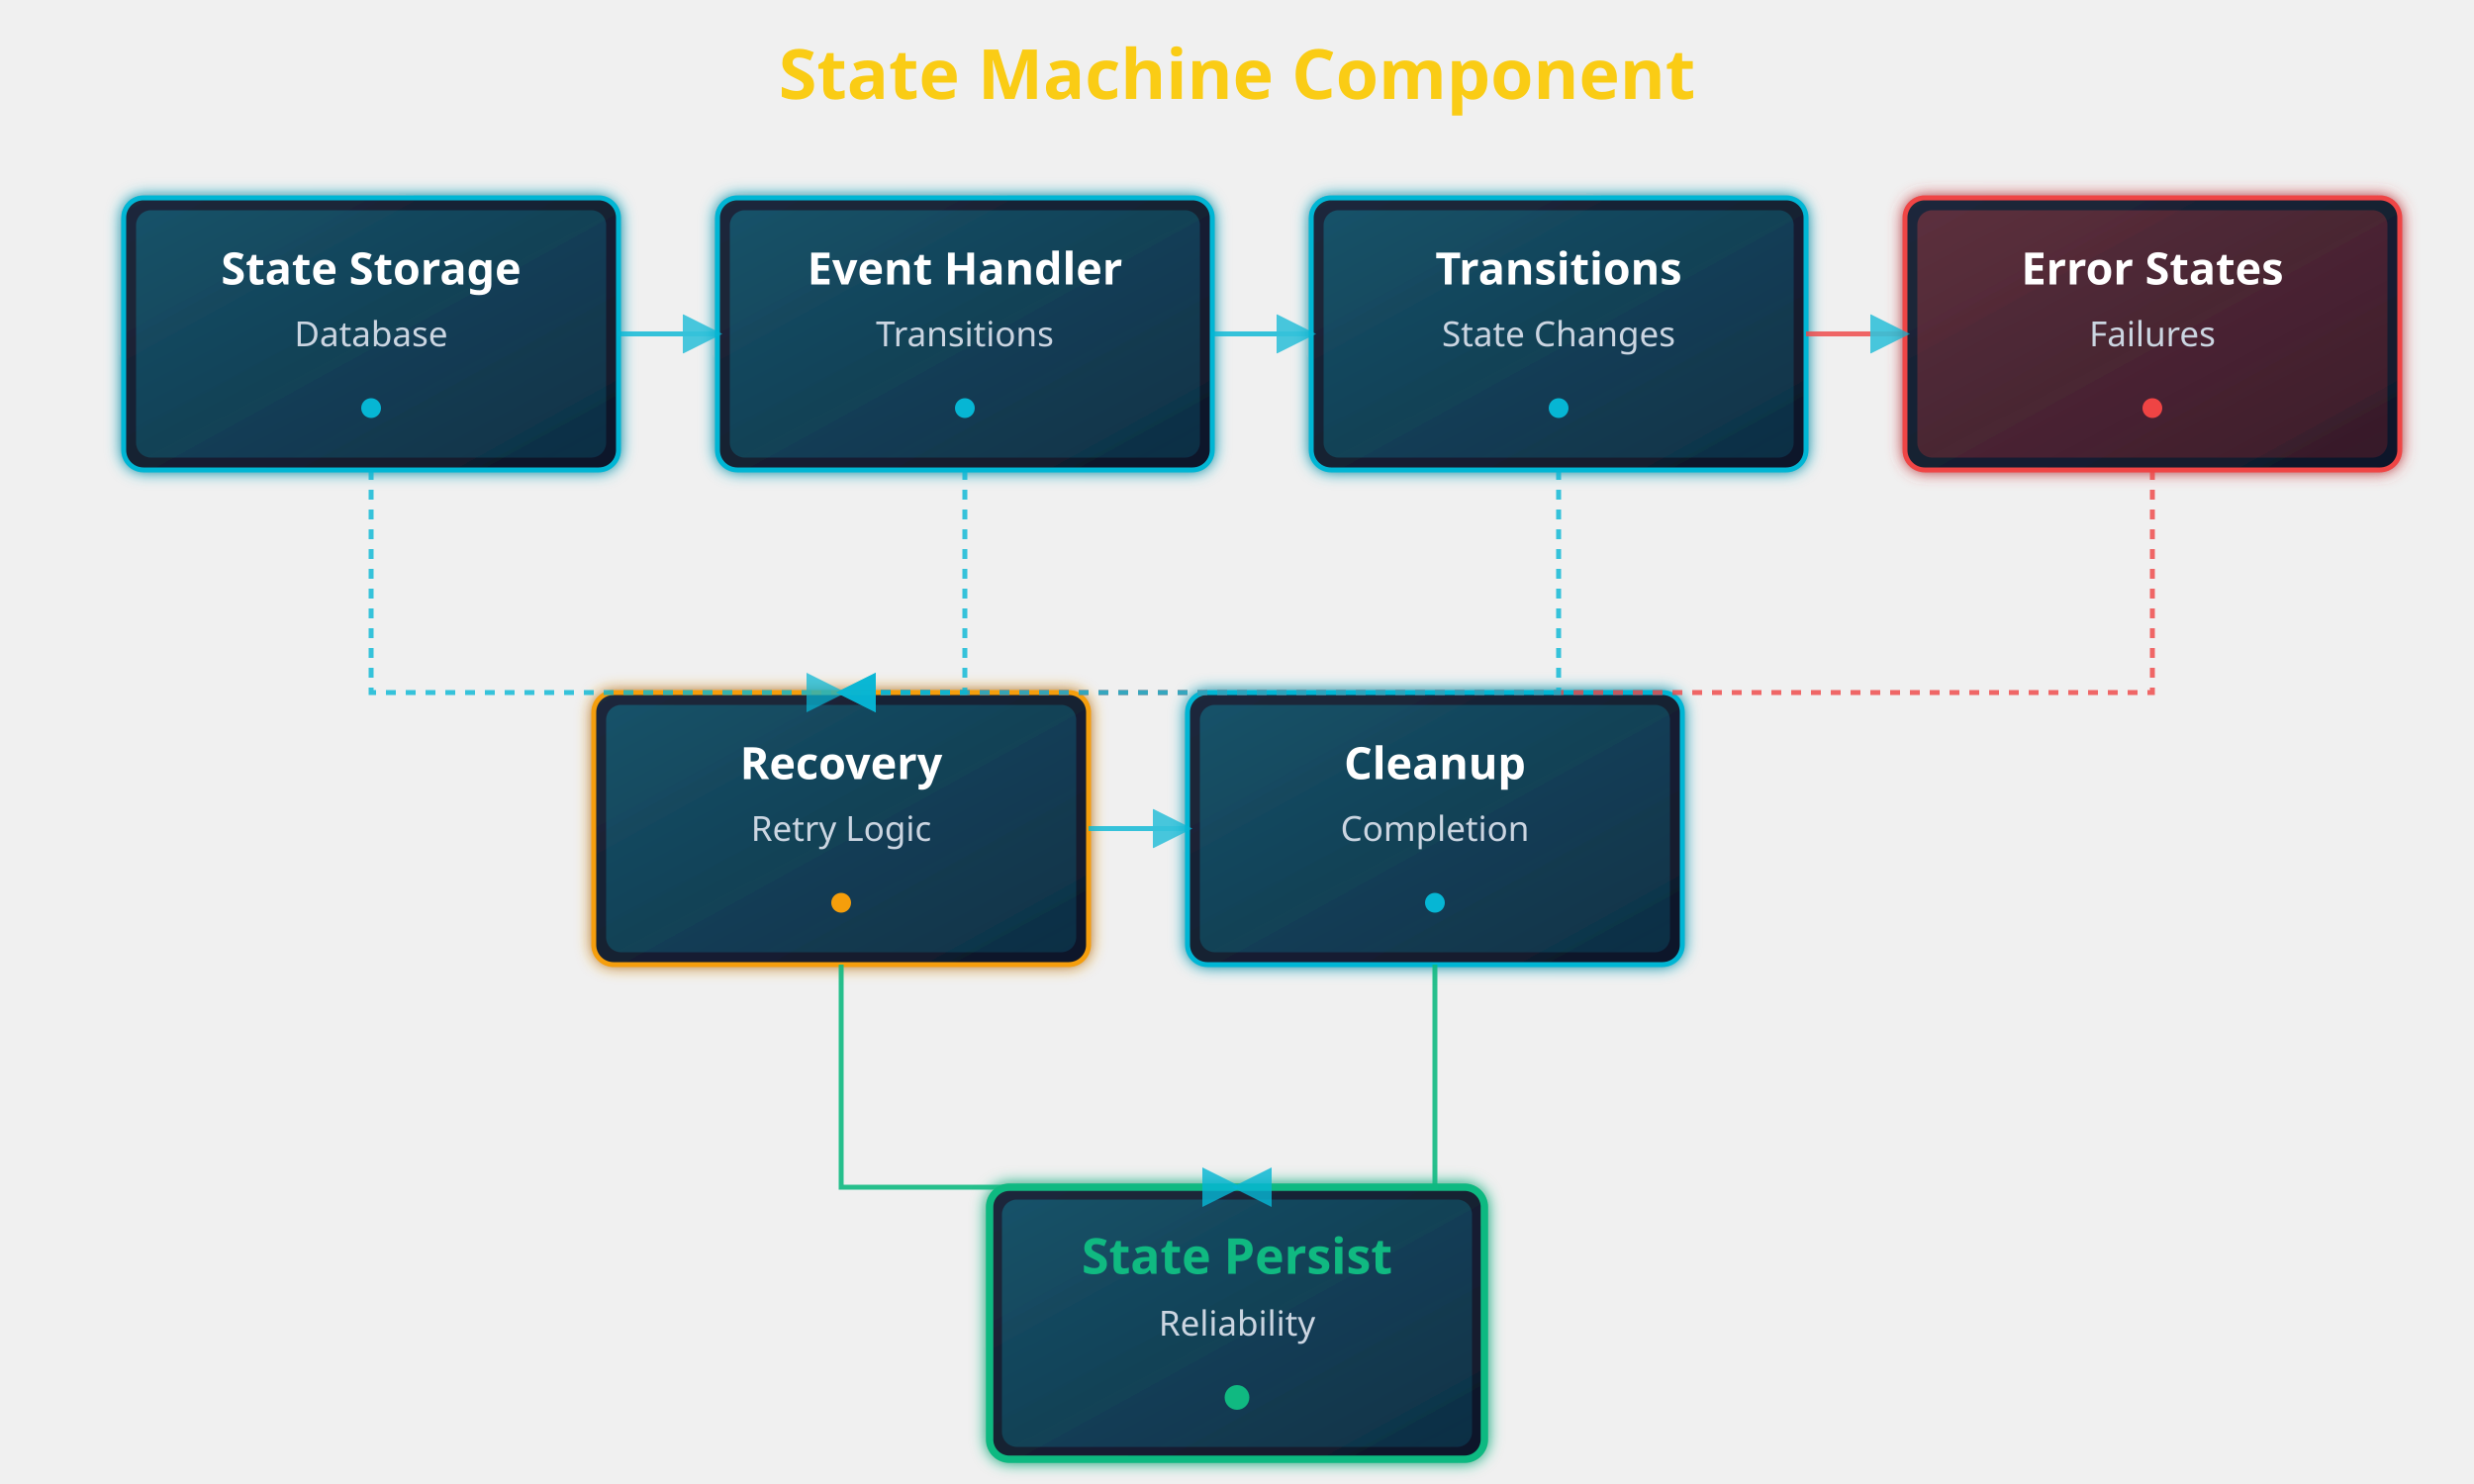
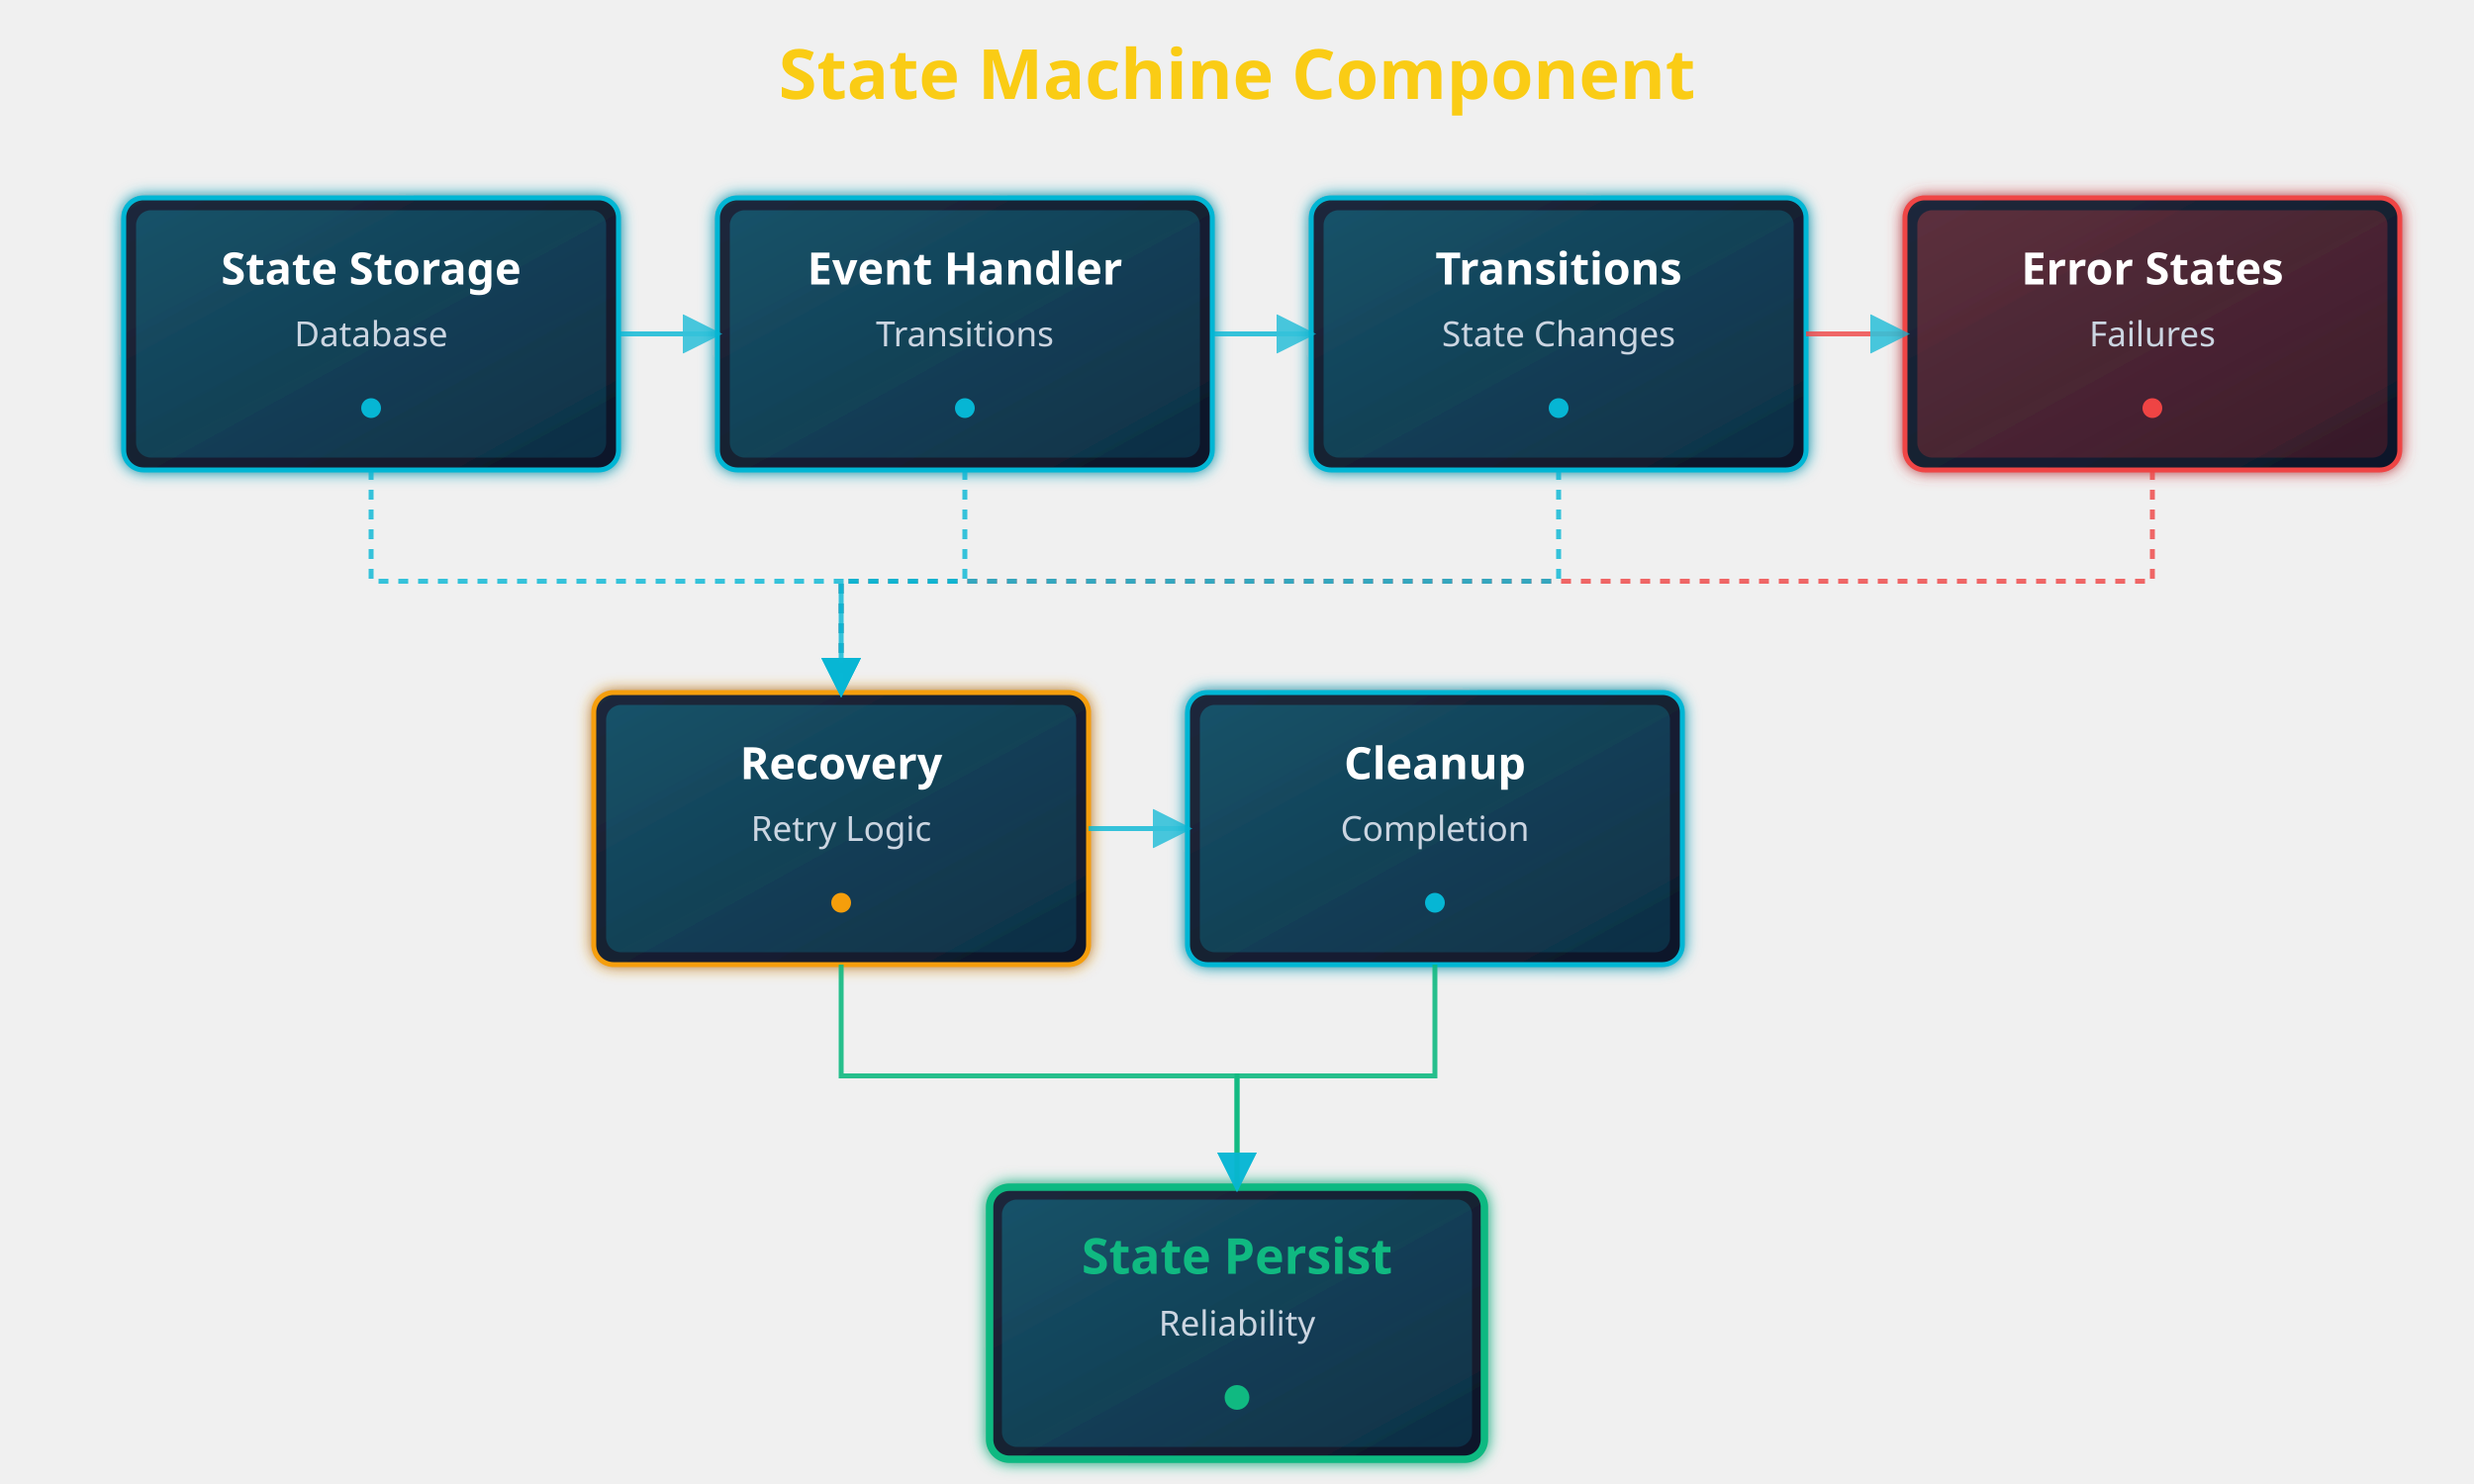
<svg xmlns="http://www.w3.org/2000/svg" width="1000" height="600" viewBox="0 0 1000 600">
  <defs>
    <linearGradient id="boxGrad" x1="0%" y1="0%" x2="100%" y2="100%">
      <stop offset="0%" style="stop-color:#1e293b;stop-opacity:1" />
      <stop offset="100%" style="stop-color:#0f172a;stop-opacity:1" />
    </linearGradient>
    <linearGradient id="cyanGrad" x1="0%" y1="0%" x2="100%" y2="100%">
      <stop offset="0%" style="stop-color:#06b6d4;stop-opacity:0.3" />
      <stop offset="100%" style="stop-color:#0891b2;stop-opacity:0.2" />
    </linearGradient>
    <linearGradient id="redGrad" x1="0%" y1="0%" x2="100%" y2="100%">
      <stop offset="0%" style="stop-color:#ef4444;stop-opacity:0.3" />
      <stop offset="100%" style="stop-color:#dc2626;stop-opacity:0.2" />
    </linearGradient>
    <filter id="glow">
      <feGaussianBlur stdDeviation="3" result="coloredBlur" />
      <feMerge>
        <feMergeNode in="coloredBlur" />
        <feMergeNode in="SourceGraphic" />
      </feMerge>
    </filter>
    <marker id="arrowhead" markerWidth="8" markerHeight="8" refX="7" refY="4" orient="auto">
      <polygon points="0 0, 8 4, 0 8" fill="#06b6d4" opacity="0.9" />
    </marker>
  </defs>
  <text x="500" y="40" font-family="system-ui, sans-serif" font-size="28" font-weight="bold" fill="#facc15" text-anchor="middle">State Machine Component</text>
  <g transform="translate(50, 80)">
    <g>
      <rect x="0" y="0" width="200" height="110" rx="8" fill="url(#boxGrad)" stroke="#06b6d4" stroke-width="2" filter="url(#glow)" />
      <rect x="5" y="5" width="190" height="100" rx="6" fill="url(#cyanGrad)" />
      <text x="100" y="35" font-family="system-ui, sans-serif" font-size="18" font-weight="bold" fill="#ffffff" text-anchor="middle">State Storage</text>
      <text x="100" y="60" font-family="system-ui, sans-serif" font-size="14" fill="#cbd5e1" text-anchor="middle">Database</text>
      <circle cx="100" cy="85" r="4" fill="#06b6d4" />
    </g>
    <g transform="translate(240, 0)">
      <rect x="0" y="0" width="200" height="110" rx="8" fill="url(#boxGrad)" stroke="#06b6d4" stroke-width="2" filter="url(#glow)" />
      <rect x="5" y="5" width="190" height="100" rx="6" fill="url(#cyanGrad)" />
      <text x="100" y="35" font-family="system-ui, sans-serif" font-size="18" font-weight="bold" fill="#ffffff" text-anchor="middle">Event Handler</text>
      <text x="100" y="60" font-family="system-ui, sans-serif" font-size="14" fill="#cbd5e1" text-anchor="middle">Transitions</text>
      <circle cx="100" cy="85" r="4" fill="#06b6d4" />
    </g>
    <g transform="translate(480, 0)">
      <rect x="0" y="0" width="200" height="110" rx="8" fill="url(#boxGrad)" stroke="#06b6d4" stroke-width="2" filter="url(#glow)" />
      <rect x="5" y="5" width="190" height="100" rx="6" fill="url(#cyanGrad)" />
      <text x="100" y="35" font-family="system-ui, sans-serif" font-size="18" font-weight="bold" fill="#ffffff" text-anchor="middle">Transitions</text>
      <text x="100" y="60" font-family="system-ui, sans-serif" font-size="14" fill="#cbd5e1" text-anchor="middle">State Changes</text>
      <circle cx="100" cy="85" r="4" fill="#06b6d4" />
    </g>
    <g transform="translate(720, 0)">
      <rect x="0" y="0" width="200" height="110" rx="8" fill="url(#boxGrad)" stroke="#ef4444" stroke-width="2" filter="url(#glow)" />
      <rect x="5" y="5" width="190" height="100" rx="6" fill="url(#redGrad)" />
      <text x="100" y="35" font-family="system-ui, sans-serif" font-size="18" font-weight="bold" fill="#ffffff" text-anchor="middle">Error States</text>
      <text x="100" y="60" font-family="system-ui, sans-serif" font-size="14" fill="#cbd5e1" text-anchor="middle">Failures</text>
      <circle cx="100" cy="85" r="4" fill="#ef4444" />
    </g>
  </g>
  <g transform="translate(240, 280)">
    <g>
      <rect x="0" y="0" width="200" height="110" rx="8" fill="url(#boxGrad)" stroke="#f59e0b" stroke-width="2" filter="url(#glow)" />
      <rect x="5" y="5" width="190" height="100" rx="6" fill="url(#cyanGrad)" />
      <text x="100" y="35" font-family="system-ui, sans-serif" font-size="18" font-weight="bold" fill="#ffffff" text-anchor="middle">Recovery</text>
      <text x="100" y="60" font-family="system-ui, sans-serif" font-size="14" fill="#cbd5e1" text-anchor="middle">Retry Logic</text>
      <circle cx="100" cy="85" r="4" fill="#f59e0b" />
    </g>
    <g transform="translate(240, 0)">
      <rect x="0" y="0" width="200" height="110" rx="8" fill="url(#boxGrad)" stroke="#06b6d4" stroke-width="2" filter="url(#glow)" />
      <rect x="5" y="5" width="190" height="100" rx="6" fill="url(#cyanGrad)" />
      <text x="100" y="35" font-family="system-ui, sans-serif" font-size="18" font-weight="bold" fill="#ffffff" text-anchor="middle">Cleanup</text>
      <text x="100" y="60" font-family="system-ui, sans-serif" font-size="14" fill="#cbd5e1" text-anchor="middle">Completion</text>
      <circle cx="100" cy="85" r="4" fill="#06b6d4" />
    </g>
  </g>
  <g transform="translate(400, 480)">
    <rect x="0" y="0" width="200" height="110" rx="8" fill="url(#boxGrad)" stroke="#10b981" stroke-width="3" filter="url(#glow)" />
    <rect x="5" y="5" width="190" height="100" rx="6" fill="url(#cyanGrad)" />
    <text x="100" y="35" font-family="system-ui, sans-serif" font-size="20" font-weight="bold" fill="#10b981" text-anchor="middle">State Persist</text>
    <text x="100" y="60" font-family="system-ui, sans-serif" font-size="14" fill="#cbd5e1" text-anchor="middle">Reliability</text>
    <circle cx="100" cy="85" r="5" fill="#10b981" />
  </g>
  <path d="M 250 135.0 H 290" fill="none" stroke="#06b6d4" stroke-width="2" marker-end="url(#arrowhead)" opacity="0.8" />
  <path d="M 490 135.0 H 530" fill="none" stroke="#06b6d4" stroke-width="2" marker-end="url(#arrowhead)" opacity="0.8" />
  <path d="M 730 135.0 H 770" fill="none" stroke="#ef4444" stroke-width="2" marker-end="url(#arrowhead)" opacity="0.8" />
-   <path d="M 870.0 190 V 280 H 340.0" fill="none" stroke="#ef4444" stroke-width="2" stroke-dasharray="4,4" marker-end="url(#arrowhead)" opacity="0.8" />
-   <path d="M 630.0 190 V 280 H 340.0" fill="none" stroke="#06b6d4" stroke-width="2" stroke-dasharray="4,4" marker-end="url(#arrowhead)" opacity="0.8" />
-   <path d="M 390.0 190 V 280 H 340.0" fill="none" stroke="#06b6d4" stroke-width="2" stroke-dasharray="4,4" marker-end="url(#arrowhead)" opacity="0.8" />
-   <path d="M 150.0 190 V 280 H 340.0" fill="none" stroke="#06b6d4" stroke-width="2" stroke-dasharray="4,4" marker-end="url(#arrowhead)" opacity="0.8" />
+   <path d="M 870.0 190.0 V 235.0 H 340.0 V 280.0" fill="none" stroke="#ef4444" stroke-width="2" stroke-dasharray="4,4" marker-end="url(#arrowhead)" opacity="0.8" />
+   <path d="M 630.0 190.0 V 235.0 H 340.0 V 280.0" fill="none" stroke="#06b6d4" stroke-width="2" stroke-dasharray="4,4" marker-end="url(#arrowhead)" opacity="0.8" />
+   <path d="M 390.0 190.0 V 235.0 H 340.0 V 280.0" fill="none" stroke="#06b6d4" stroke-width="2" stroke-dasharray="4,4" marker-end="url(#arrowhead)" opacity="0.8" />
+   <path d="M 150.0 190.0 V 235.0 H 340.0 V 280.0" fill="none" stroke="#06b6d4" stroke-width="2" stroke-dasharray="4,4" marker-end="url(#arrowhead)" opacity="0.8" />
  <path d="M 440 335.0 H 480" fill="none" stroke="#06b6d4" stroke-width="2" marker-end="url(#arrowhead)" opacity="0.8" />
-   <path d="M 340.0 390 V 480 H 500.0" fill="none" stroke="#10b981" stroke-width="2" marker-end="url(#arrowhead)" opacity="0.9" />
-   <path d="M 580.0 390 V 480 H 500.0" fill="none" stroke="#10b981" stroke-width="2" marker-end="url(#arrowhead)" opacity="0.9" />
+   <path d="M 340.0 390.0 V 435.0 H 500.0 V 480.0" fill="none" stroke="#10b981" stroke-width="2" marker-end="url(#arrowhead)" opacity="0.9" />
+   <path d="M 580.0 390.0 V 435.0 H 500.0 V 480.0" fill="none" stroke="#10b981" stroke-width="2" marker-end="url(#arrowhead)" opacity="0.9" />
</svg>
